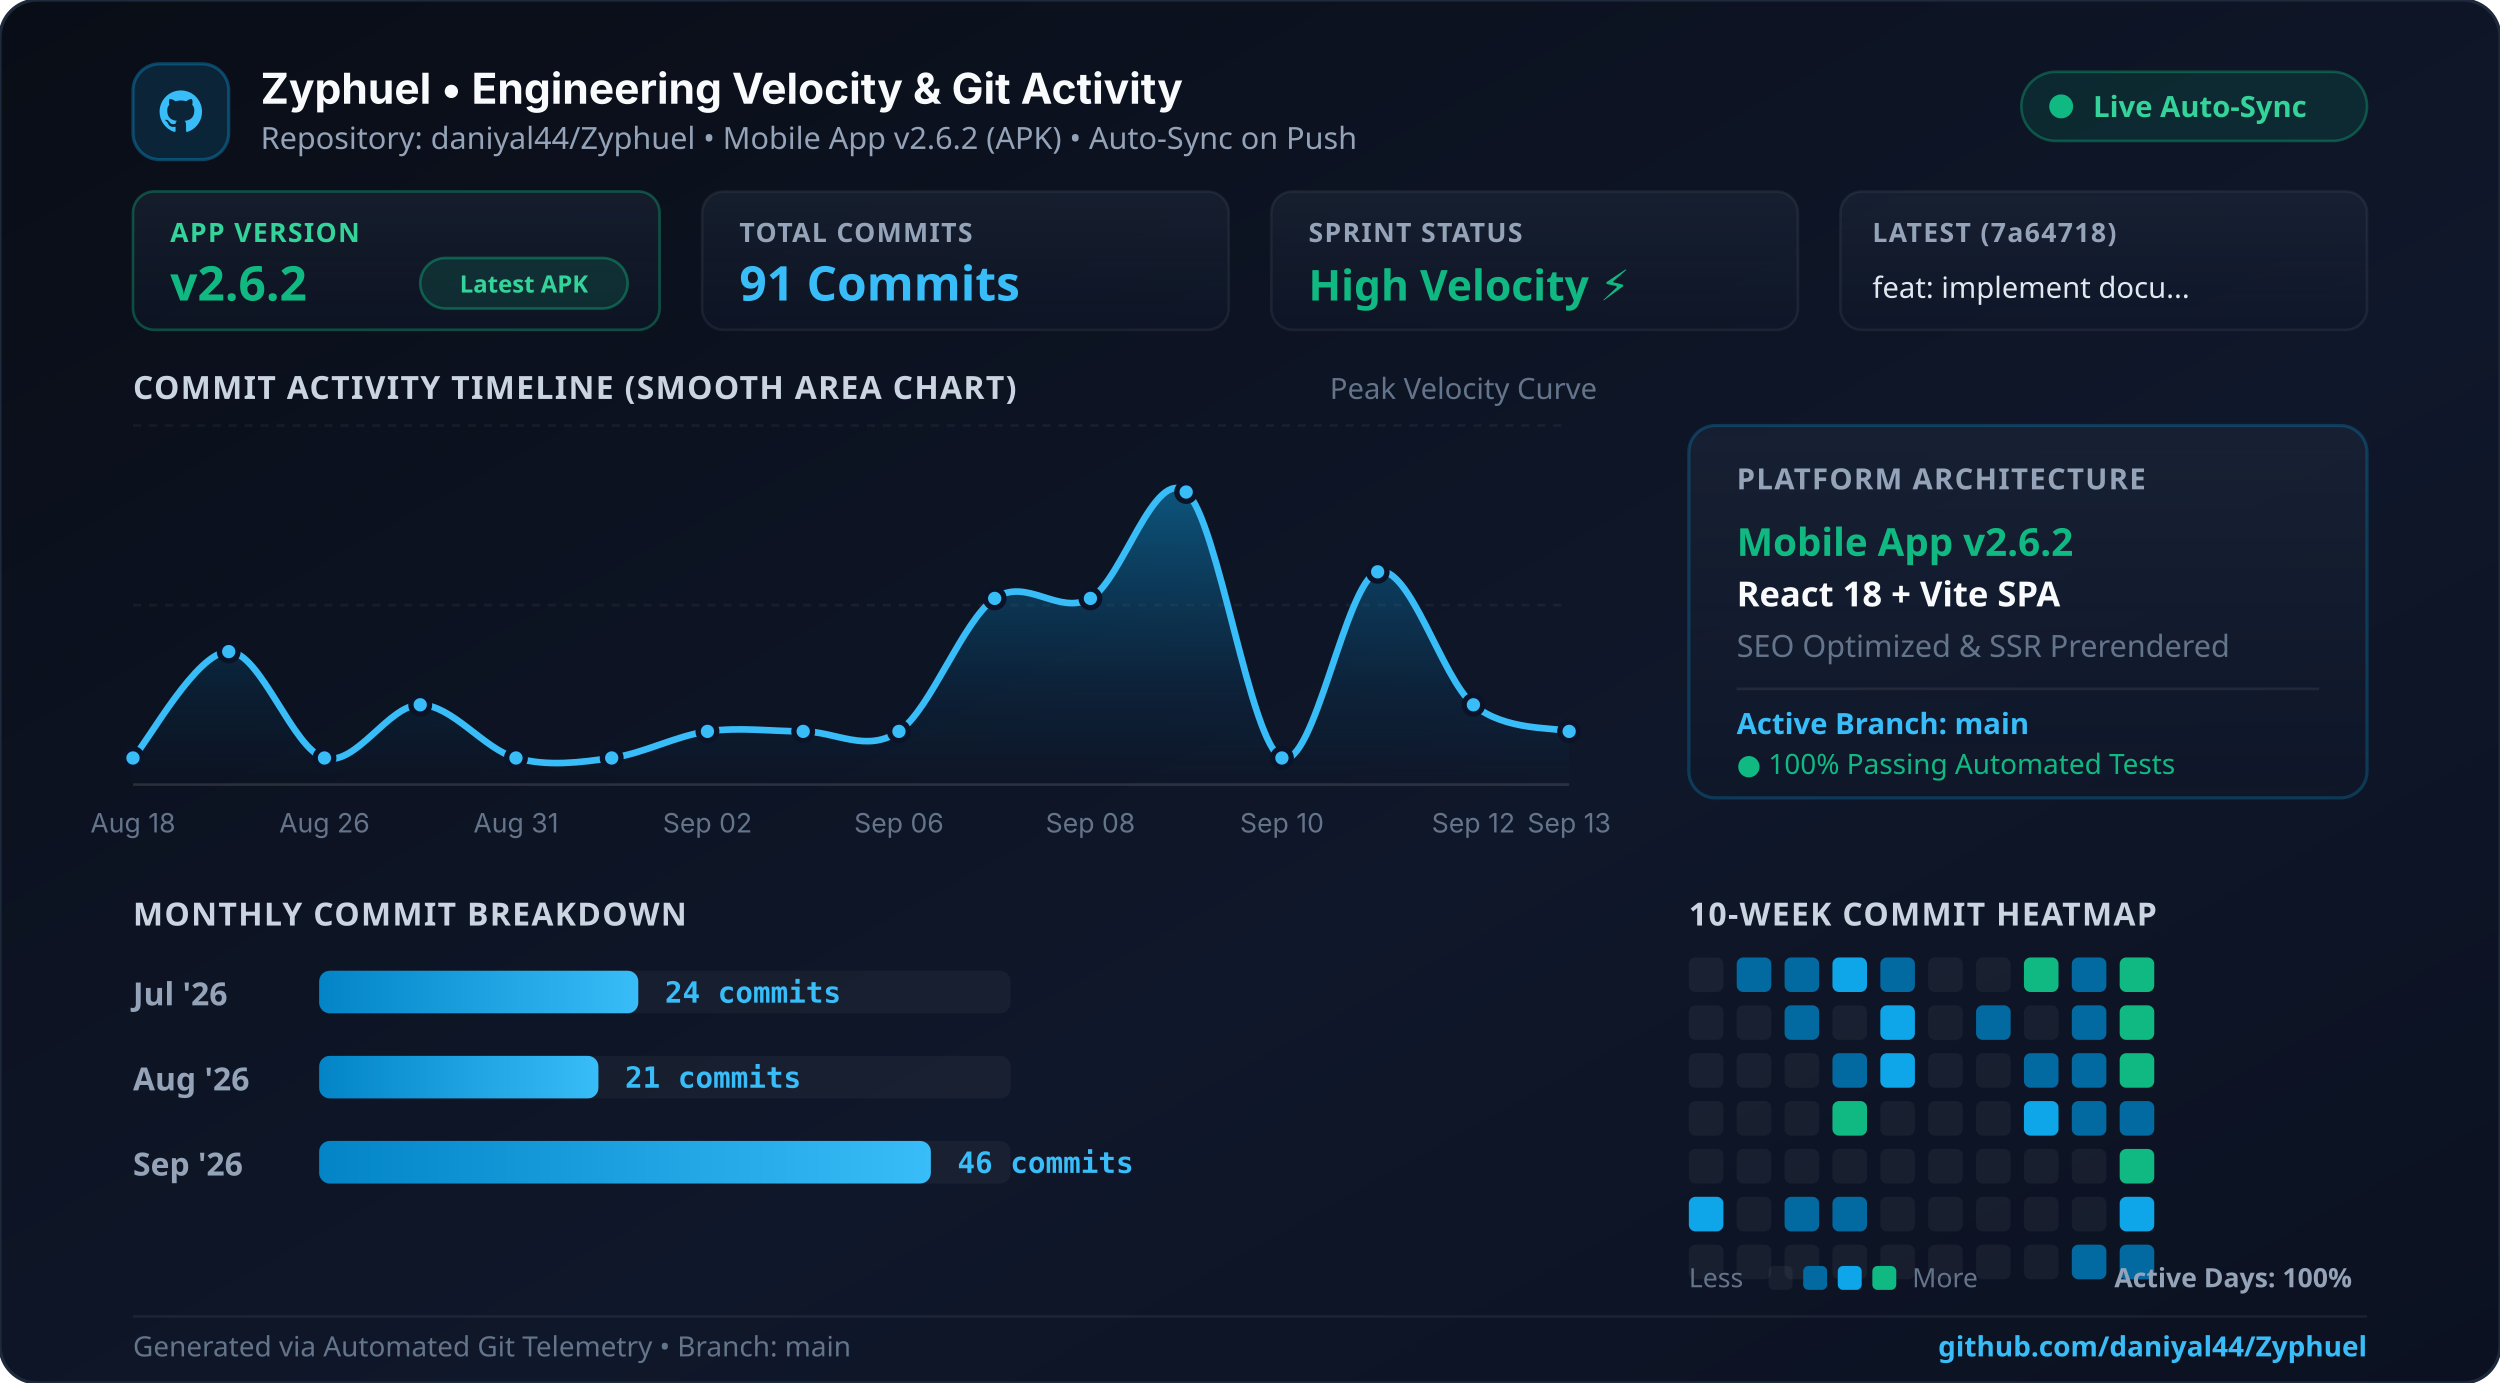
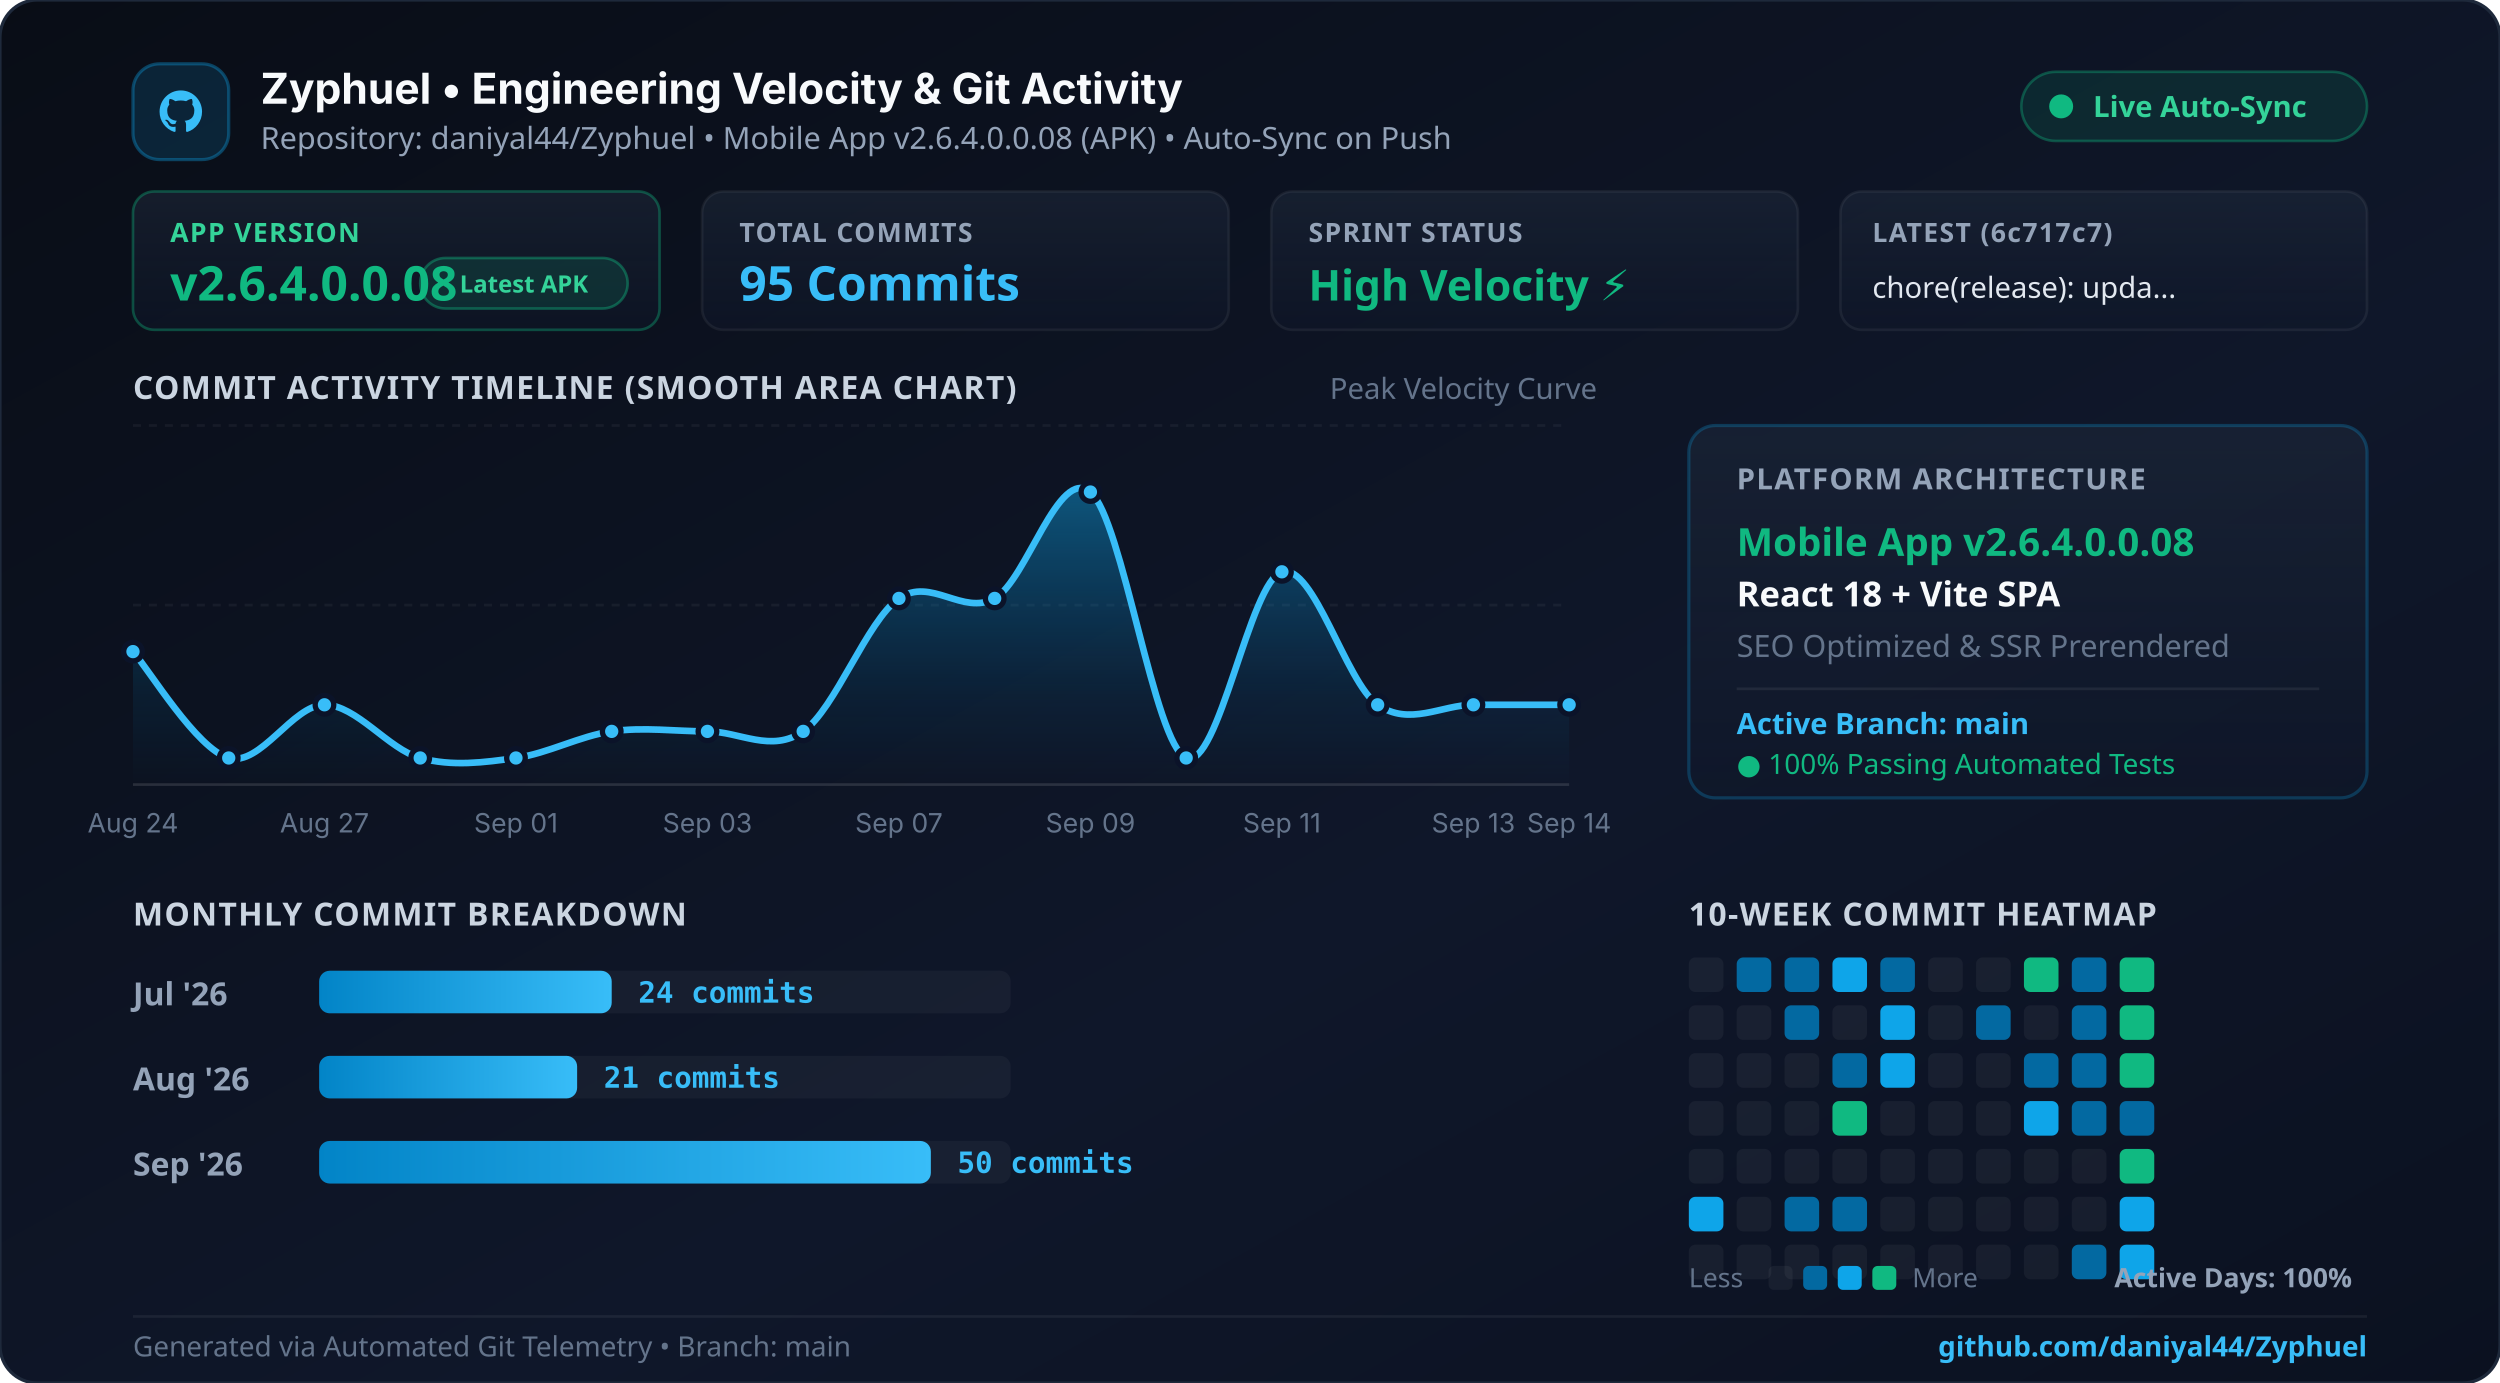
<svg xmlns="http://www.w3.org/2000/svg" width="940" height="520" viewBox="0 0 940 520" fill="none">
  <defs>
    <linearGradient id="bgGrad" x1="0%" y1="0%" x2="100%" y2="100%">
      <stop offset="0%" stop-color="#090d16" />
      <stop offset="60%" stop-color="#0f172a" />
      <stop offset="100%" stop-color="#0b1120" />
    </linearGradient>
    <linearGradient id="cardGrad" x1="0%" y1="0%" x2="0%" y2="100%">
      <stop offset="0%" stop-color="rgba(30, 41, 59, 0.55)" />
      <stop offset="100%" stop-color="rgba(15, 23, 42, 0.45)" />
    </linearGradient>
    <linearGradient id="areaGrad" x1="0%" y1="0%" x2="0%" y2="100%">
      <stop offset="0%" stop-color="#0ea5e9" stop-opacity="0.45" />
      <stop offset="70%" stop-color="#0284c7" stop-opacity="0.1" />
      <stop offset="100%" stop-color="#0284c7" stop-opacity="0.0" />
    </linearGradient>
    <linearGradient id="cyanGrad" x1="0%" y1="0%" x2="100%" y2="0%">
      <stop offset="0%" stop-color="#0284c7" />
      <stop offset="100%" stop-color="#38bdf8" />
    </linearGradient>
    <linearGradient id="topGlow" x1="0%" y1="0%" x2="100%" y2="0%">
      <stop offset="0%" stop-color="#0284c7" stop-opacity="0" />
      <stop offset="40%" stop-color="#38bdf8" stop-opacity="0.9" />
      <stop offset="70%" stop-color="#10b981" stop-opacity="0.8" />
      <stop offset="100%" stop-color="#10b981" stop-opacity="0" />
    </linearGradient>
  </defs>
  <rect width="940" height="520" rx="14" fill="url(#bgGrad)" stroke="#1e293b" stroke-width="1.2" />
  <line x1="60" y1="1.5" x2="880" y2="1.5" stroke="url(#topGlow)" stroke-width="2.5" />
  <g transform="translate(50, 24)">
    <rect width="36" height="36" rx="10" fill="rgba(14, 165, 233, 0.15)" stroke="rgba(14, 165, 233, 0.35)" stroke-width="1.2" />
    <path d="M18 10 C13.58 10 10 13.58 10 18 C10 21.54 12.29 24.53 15.47 25.59 C15.87 25.66 16.02 25.42 16.02 25.21 C16.02 25.02 16.01 24.39 16.01 23.63 C13.79 24.11 13.32 22.68 13.32 22.68 C12.95 21.76 12.43 21.51 12.43 21.51 C11.71 21.01 12.49 21.02 12.49 21.02 C13.28 21.08 13.7 21.84 13.7 21.84 C14.41 23.05 15.56 22.7 16.01 22.5 C16.08 21.99 16.29 21.63 16.51 21.43 C14.73 21.23 12.87 20.54 12.87 17.48 C12.87 16.61 13.18 15.9 13.69 15.34 C13.61 15.14 13.33 14.33 13.77 13.23 C13.77 13.23 14.44 13.01 15.97 14.05 C16.61 13.87 17.29 13.78 17.97 13.78 C18.65 13.78 19.33 13.87 19.97 14.05 C21.5 13.01 22.17 13.23 22.17 13.23 C22.61 14.33 22.33 15.14 22.25 15.34 C22.77 15.9 23.07 16.61 23.07 17.48 C23.07 20.55 21.2 21.23 19.42 21.43 C19.7 21.68 19.96 22.16 19.96 22.9 C19.96 23.95 19.95 24.8 19.95 25.21 C19.95 25.42 20.1 25.67 20.5 25.59 C23.68 24.53 25.97 21.54 25.97 18 C25.97 13.58 22.39 10 18 10 Z" fill="#38bdf8" />
    <text x="48" y="15" fill="#f8fafc" font-family="system-ui, -apple-system, sans-serif" font-size="16" font-weight="700">Zyphuel • Engineering Velocity &amp; Git Activity</text>
-     <text x="48" y="32" fill="#94a3b8" font-family="system-ui, sans-serif" font-size="11.5">Repository: daniyal44/Zyphuel • Mobile App v2.6.2 (APK) • Auto-Sync on Push</text>
+     <text x="48" y="32" fill="#94a3b8" font-family="system-ui, sans-serif" font-size="11.5">Repository: daniyal44/Zyphuel • Mobile App v2.6.4.0.0.08 (APK) • Auto-Sync on Push</text>
    <rect x="710" y="3" width="130" height="26" rx="13" fill="rgba(16, 185, 129, 0.12)" stroke="rgba(16, 185, 129, 0.35)" stroke-width="1" />
    <circle cx="725" cy="16" r="4.5" fill="#10b981" />
    <text x="737" y="20" fill="#34d399" font-family="system-ui, sans-serif" font-size="11" font-weight="700">Live Auto-Sync</text>
  </g>
  <g transform="translate(50, 72)">
    <rect x="0" y="0" width="198" height="52" rx="8" fill="url(#cardGrad)" stroke="rgba(16, 185, 129, 0.35)" />
    <text x="14" y="19" fill="#34d399" font-family="system-ui, sans-serif" font-size="10" font-weight="700" letter-spacing="0.5">APP VERSION</text>
-     <text x="14" y="41" fill="#10b981" font-family="system-ui, sans-serif" font-size="18" font-weight="800">v2.6.2</text>
+     <text x="14" y="41" fill="#10b981" font-family="system-ui, sans-serif" font-size="18" font-weight="800">v2.6.4.0.0.08</text>
    <rect x="108" y="25" width="78" height="19" rx="9.5" fill="rgba(16, 185, 129, 0.15)" stroke="rgba(16, 185, 129, 0.4)" stroke-width="1" />
    <text x="147" y="38" fill="#34d399" font-family="system-ui, sans-serif" font-size="9" font-weight="700" text-anchor="middle">Latest APK</text>
    <rect x="214" y="0" width="198" height="52" rx="8" fill="url(#cardGrad)" stroke="rgba(255,255,255,0.06)" />
    <text x="228" y="19" fill="#94a3b8" font-family="system-ui, sans-serif" font-size="10" font-weight="700" letter-spacing="0.5">TOTAL COMMITS</text>
-     <text x="228" y="41" fill="#38bdf8" font-family="system-ui, sans-serif" font-size="18" font-weight="800">91 Commits</text>
+     <text x="228" y="41" fill="#38bdf8" font-family="system-ui, sans-serif" font-size="18" font-weight="800">95 Commits</text>
    <rect x="428" y="0" width="198" height="52" rx="8" fill="url(#cardGrad)" stroke="rgba(255,255,255,0.06)" />
    <text x="442" y="19" fill="#94a3b8" font-family="system-ui, sans-serif" font-size="10" font-weight="700" letter-spacing="0.5">SPRINT STATUS</text>
    <text x="442" y="41" fill="#10b981" font-family="system-ui, sans-serif" font-size="16" font-weight="800">High Velocity ⚡</text>
    <rect x="642" y="0" width="198" height="52" rx="8" fill="url(#cardGrad)" stroke="rgba(255,255,255,0.06)" />
-     <text x="654" y="19" fill="#94a3b8" font-family="system-ui, sans-serif" font-size="10" font-weight="700" letter-spacing="0.5">LATEST (7a64718)</text>
-     <text x="654" y="40" fill="#e2e8f0" font-family="system-ui, sans-serif" font-size="11" font-weight="500">feat: implement docu...</text>
+     <text x="654" y="19" fill="#94a3b8" font-family="system-ui, sans-serif" font-size="10" font-weight="700" letter-spacing="0.5">LATEST (6c717c7)</text>
+     <text x="654" y="40" fill="#e2e8f0" font-family="system-ui, sans-serif" font-size="11" font-weight="500">chore(release): upda...</text>
  </g>
  <text x="50" y="150" fill="#cbd5e1" font-family="system-ui, sans-serif" font-size="12" font-weight="700" letter-spacing="0.5">COMMIT ACTIVITY TIMELINE (SMOOTH AREA CHART)</text>
  <text x="500" y="150" fill="#64748b" font-family="system-ui, sans-serif" font-size="11">Peak Velocity Curve</text>
  <line x1="50" y1="160" x2="590" y2="160" stroke="rgba(255,255,255,0.05)" stroke-dasharray="3 3" />
  <line x1="50" y1="227.5" x2="590" y2="227.5" stroke="rgba(255,255,255,0.05)" stroke-dasharray="3 3" />
  <line x1="50" y1="295" x2="590" y2="295" stroke="rgba(255,255,255,0.12)" />
-   <path d="M 50.0 285.0 C 56.0 278.3, 74.0 245.0, 86.0 245.0 C 98.0 245.0, 110.0 281.7, 122.0 285.0 C 134.0 288.3, 146.0 265.0, 158.0 265.0 C 170.0 265.0, 182.0 281.7, 194.0 285.0 C 206.0 288.3, 218.0 286.7, 230.0 285.0 C 242.0 283.3, 254.0 276.7, 266.0 275.0 C 278.0 273.3, 290.0 275.0, 302.0 275.0 C 314.0 275.0, 326.0 283.3, 338.0 275.0 C 350.0 266.7, 362.0 233.3, 374.0 225.0 C 386.0 216.7, 398.0 231.7, 410.0 225.0 C 422.0 218.3, 434.0 175.0, 446.0 185.0 C 458.0 195.0, 470.0 280.0, 482.0 285.0 C 494.0 290.0, 506.0 218.3, 518.0 215.0 C 530.0 211.7, 542.0 255.0, 554.0 265.0 C 566.0 275.0, 584.0 273.3, 590.0 275.0 L 590.0 295.0 L 50.0 295.0 Z" fill="url(#areaGrad)" />
-   <path d="M 50.0 285.0 C 56.0 278.3, 74.0 245.0, 86.0 245.0 C 98.0 245.0, 110.0 281.7, 122.0 285.0 C 134.0 288.3, 146.0 265.0, 158.0 265.0 C 170.0 265.0, 182.0 281.7, 194.0 285.0 C 206.0 288.3, 218.0 286.7, 230.0 285.0 C 242.0 283.3, 254.0 276.7, 266.0 275.0 C 278.0 273.3, 290.0 275.0, 302.0 275.0 C 314.0 275.0, 326.0 283.3, 338.0 275.0 C 350.0 266.7, 362.0 233.3, 374.0 225.0 C 386.0 216.7, 398.0 231.7, 410.0 225.0 C 422.0 218.3, 434.0 175.0, 446.0 185.0 C 458.0 195.0, 470.0 280.0, 482.0 285.0 C 494.0 290.0, 506.0 218.3, 518.0 215.0 C 530.0 211.7, 542.0 255.0, 554.0 265.0 C 566.0 275.0, 584.0 273.3, 590.0 275.0" fill="none" stroke="#38bdf8" stroke-width="2.5" stroke-linecap="round" />
-   <circle cx="50.0" cy="285.0" r="3.5" fill="#38bdf8" stroke="#0b1329" stroke-width="2" />
-   <text x="50.0" y="313" fill="#64748b" font-family="system-ui, -apple-system, sans-serif" font-size="10" text-anchor="middle">Aug 18</text>
-   <circle cx="86.0" cy="245.0" r="3.5" fill="#38bdf8" stroke="#0b1329" stroke-width="2" />
-   <circle cx="122.0" cy="285.0" r="3.5" fill="#38bdf8" stroke="#0b1329" stroke-width="2" />
-   <text x="122.0" y="313" fill="#64748b" font-family="system-ui, -apple-system, sans-serif" font-size="10" text-anchor="middle">Aug 26</text>
-   <circle cx="158.0" cy="265.0" r="3.5" fill="#38bdf8" stroke="#0b1329" stroke-width="2" />
+   <path d="M 50.0 245.0 C 56.0 251.7, 74.0 281.7, 86.0 285.0 C 98.0 288.3, 110.0 265.0, 122.0 265.0 C 134.0 265.0, 146.0 281.7, 158.0 285.0 C 170.0 288.3, 182.0 286.7, 194.0 285.0 C 206.0 283.3, 218.0 276.7, 230.0 275.0 C 242.0 273.3, 254.0 275.0, 266.0 275.0 C 278.0 275.0, 290.0 283.3, 302.0 275.0 C 314.0 266.7, 326.0 233.3, 338.0 225.0 C 350.0 216.7, 362.0 231.7, 374.0 225.0 C 386.0 218.3, 398.0 175.0, 410.0 185.0 C 422.0 195.0, 434.0 280.0, 446.0 285.0 C 458.0 290.0, 470.0 218.3, 482.0 215.0 C 494.0 211.7, 506.0 256.7, 518.0 265.0 C 530.0 273.3, 542.0 265.0, 554.0 265.0 C 566.0 265.0, 584.0 265.0, 590.0 265.0 L 590.0 295.0 L 50.0 295.0 Z" fill="url(#areaGrad)" />
+   <path d="M 50.0 245.0 C 56.0 251.7, 74.0 281.7, 86.0 285.0 C 98.0 288.3, 110.0 265.0, 122.0 265.0 C 134.0 265.0, 146.0 281.7, 158.0 285.0 C 170.0 288.3, 182.0 286.7, 194.0 285.0 C 206.0 283.3, 218.0 276.7, 230.0 275.0 C 242.0 273.3, 254.0 275.0, 266.0 275.0 C 278.0 275.0, 290.0 283.3, 302.0 275.0 C 314.0 266.7, 326.0 233.3, 338.0 225.0 C 350.0 216.7, 362.0 231.7, 374.0 225.0 C 386.0 218.3, 398.0 175.0, 410.0 185.0 C 422.0 195.0, 434.0 280.0, 446.0 285.0 C 458.0 290.0, 470.0 218.3, 482.0 215.0 C 494.0 211.7, 506.0 256.7, 518.0 265.0 C 530.0 273.3, 542.0 265.0, 554.0 265.0 C 566.0 265.0, 584.0 265.0, 590.0 265.0" fill="none" stroke="#38bdf8" stroke-width="2.5" stroke-linecap="round" />
+   <circle cx="50.0" cy="245.0" r="3.5" fill="#38bdf8" stroke="#0b1329" stroke-width="2" />
+   <text x="50.0" y="313" fill="#64748b" font-family="system-ui, -apple-system, sans-serif" font-size="10" text-anchor="middle">Aug 24</text>
+   <circle cx="86.0" cy="285.0" r="3.5" fill="#38bdf8" stroke="#0b1329" stroke-width="2" />
+   <circle cx="122.0" cy="265.0" r="3.5" fill="#38bdf8" stroke="#0b1329" stroke-width="2" />
+   <text x="122.0" y="313" fill="#64748b" font-family="system-ui, -apple-system, sans-serif" font-size="10" text-anchor="middle">Aug 27</text>
+   <circle cx="158.0" cy="285.0" r="3.5" fill="#38bdf8" stroke="#0b1329" stroke-width="2" />
  <circle cx="194.0" cy="285.0" r="3.5" fill="#38bdf8" stroke="#0b1329" stroke-width="2" />
-   <text x="194.0" y="313" fill="#64748b" font-family="system-ui, -apple-system, sans-serif" font-size="10" text-anchor="middle">Aug 31</text>
-   <circle cx="230.0" cy="285.0" r="3.5" fill="#38bdf8" stroke="#0b1329" stroke-width="2" />
+   <text x="194.0" y="313" fill="#64748b" font-family="system-ui, -apple-system, sans-serif" font-size="10" text-anchor="middle">Sep 01</text>
+   <circle cx="230.0" cy="275.0" r="3.5" fill="#38bdf8" stroke="#0b1329" stroke-width="2" />
  <circle cx="266.0" cy="275.0" r="3.5" fill="#38bdf8" stroke="#0b1329" stroke-width="2" />
-   <text x="266.0" y="313" fill="#64748b" font-family="system-ui, -apple-system, sans-serif" font-size="10" text-anchor="middle">Sep 02</text>
+   <text x="266.0" y="313" fill="#64748b" font-family="system-ui, -apple-system, sans-serif" font-size="10" text-anchor="middle">Sep 03</text>
  <circle cx="302.0" cy="275.0" r="3.5" fill="#38bdf8" stroke="#0b1329" stroke-width="2" />
-   <circle cx="338.0" cy="275.0" r="3.5" fill="#38bdf8" stroke="#0b1329" stroke-width="2" />
-   <text x="338.0" y="313" fill="#64748b" font-family="system-ui, -apple-system, sans-serif" font-size="10" text-anchor="middle">Sep 06</text>
+   <circle cx="338.0" cy="225.0" r="3.5" fill="#38bdf8" stroke="#0b1329" stroke-width="2" />
+   <text x="338.0" y="313" fill="#64748b" font-family="system-ui, -apple-system, sans-serif" font-size="10" text-anchor="middle">Sep 07</text>
  <circle cx="374.0" cy="225.0" r="3.5" fill="#38bdf8" stroke="#0b1329" stroke-width="2" />
-   <circle cx="410.0" cy="225.0" r="3.5" fill="#38bdf8" stroke="#0b1329" stroke-width="2" />
-   <text x="410.0" y="313" fill="#64748b" font-family="system-ui, -apple-system, sans-serif" font-size="10" text-anchor="middle">Sep 08</text>
-   <circle cx="446.0" cy="185.0" r="3.5" fill="#38bdf8" stroke="#0b1329" stroke-width="2" />
-   <circle cx="482.0" cy="285.0" r="3.5" fill="#38bdf8" stroke="#0b1329" stroke-width="2" />
-   <text x="482.0" y="313" fill="#64748b" font-family="system-ui, -apple-system, sans-serif" font-size="10" text-anchor="middle">Sep 10</text>
-   <circle cx="518.0" cy="215.0" r="3.5" fill="#38bdf8" stroke="#0b1329" stroke-width="2" />
+   <circle cx="410.0" cy="185.0" r="3.5" fill="#38bdf8" stroke="#0b1329" stroke-width="2" />
+   <text x="410.0" y="313" fill="#64748b" font-family="system-ui, -apple-system, sans-serif" font-size="10" text-anchor="middle">Sep 09</text>
+   <circle cx="446.0" cy="285.0" r="3.5" fill="#38bdf8" stroke="#0b1329" stroke-width="2" />
+   <circle cx="482.0" cy="215.0" r="3.5" fill="#38bdf8" stroke="#0b1329" stroke-width="2" />
+   <text x="482.0" y="313" fill="#64748b" font-family="system-ui, -apple-system, sans-serif" font-size="10" text-anchor="middle">Sep 11</text>
+   <circle cx="518.0" cy="265.0" r="3.5" fill="#38bdf8" stroke="#0b1329" stroke-width="2" />
  <circle cx="554.0" cy="265.0" r="3.5" fill="#38bdf8" stroke="#0b1329" stroke-width="2" />
-   <text x="554.0" y="313" fill="#64748b" font-family="system-ui, -apple-system, sans-serif" font-size="10" text-anchor="middle">Sep 12</text>
-   <circle cx="590.0" cy="275.0" r="3.5" fill="#38bdf8" stroke="#0b1329" stroke-width="2" />
-   <text x="590.0" y="313" fill="#64748b" font-family="system-ui, -apple-system, sans-serif" font-size="10" text-anchor="middle">Sep 13</text>
+   <text x="554.0" y="313" fill="#64748b" font-family="system-ui, -apple-system, sans-serif" font-size="10" text-anchor="middle">Sep 13</text>
+   <circle cx="590.0" cy="265.0" r="3.5" fill="#38bdf8" stroke="#0b1329" stroke-width="2" />
+   <text x="590.0" y="313" fill="#64748b" font-family="system-ui, -apple-system, sans-serif" font-size="10" text-anchor="middle">Sep 14</text>
  <g transform="translate(635, 160)">
    <rect width="255" height="140" rx="10" fill="url(#cardGrad)" stroke="rgba(14, 165, 233, 0.25)" stroke-width="1.2" />
    <text x="18" y="24" fill="#94a3b8" font-family="system-ui, sans-serif" font-size="11" font-weight="700" letter-spacing="0.5">PLATFORM ARCHITECTURE</text>
-     <text x="18" y="49" fill="#10b981" font-family="system-ui, sans-serif" font-size="14.5" font-weight="700">Mobile App v2.6.2</text>
+     <text x="18" y="49" fill="#10b981" font-family="system-ui, sans-serif" font-size="14.5" font-weight="700">Mobile App v2.6.4.0.0.08</text>
    <text x="18" y="68" fill="#f8fafc" font-family="system-ui, sans-serif" font-size="13" font-weight="600">React 18 + Vite SPA</text>
    <text x="18" y="87" fill="#64748b" font-family="system-ui, sans-serif" font-size="11.5">SEO Optimized &amp; SSR Prerendered</text>
    <line x1="18" y1="99" x2="237" y2="99" stroke="rgba(255,255,255,0.07)" />
    <text x="18" y="116" fill="#38bdf8" font-family="system-ui, sans-serif" font-size="11" font-weight="600">Active Branch: main</text>
    <text x="18" y="131" fill="#10b981" font-family="system-ui, sans-serif" font-size="10.5">● 100% Passing Automated Tests</text>
  </g>
  <text x="50" y="348" fill="#cbd5e1" font-family="system-ui, sans-serif" font-size="12" font-weight="700" letter-spacing="0.5">MONTHLY COMMIT BREAKDOWN</text>
  <text x="635" y="348" fill="#cbd5e1" font-family="system-ui, sans-serif" font-size="12" font-weight="700" letter-spacing="0.5">10-WEEK COMMIT HEATMAP</text>
  <text x="50" y="378" fill="#94a3b8" font-family="system-ui, sans-serif" font-size="12" font-weight="600">Jul '26</text>
  <rect x="120" y="365" width="260" height="16" rx="4" fill="rgba(255,255,255,0.04)" />
-   <rect x="120" y="365" width="120" height="16" rx="4" fill="url(#cyanGrad)" />
-   <text x="250" y="377" fill="#38bdf8" font-family="monospace" font-size="11" font-weight="700">24 commits</text>
+   <rect x="120" y="365" width="110" height="16" rx="4" fill="url(#cyanGrad)" />
+   <text x="240" y="377" fill="#38bdf8" font-family="monospace" font-size="11" font-weight="700">24 commits</text>
  <text x="50" y="410" fill="#94a3b8" font-family="system-ui, sans-serif" font-size="12" font-weight="600">Aug '26</text>
  <rect x="120" y="397" width="260" height="16" rx="4" fill="rgba(255,255,255,0.04)" />
-   <rect x="120" y="397" width="105" height="16" rx="4" fill="url(#cyanGrad)" />
-   <text x="235" y="409" fill="#38bdf8" font-family="monospace" font-size="11" font-weight="700">21 commits</text>
+   <rect x="120" y="397" width="97" height="16" rx="4" fill="url(#cyanGrad)" />
+   <text x="227" y="409" fill="#38bdf8" font-family="monospace" font-size="11" font-weight="700">21 commits</text>
  <text x="50" y="442" fill="#94a3b8" font-family="system-ui, sans-serif" font-size="12" font-weight="600">Sep '26</text>
  <rect x="120" y="429" width="260" height="16" rx="4" fill="rgba(255,255,255,0.04)" />
  <rect x="120" y="429" width="230" height="16" rx="4" fill="url(#cyanGrad)" />
-   <text x="360" y="441" fill="#38bdf8" font-family="monospace" font-size="11" font-weight="700">46 commits</text>
+   <text x="360" y="441" fill="#38bdf8" font-family="monospace" font-size="11" font-weight="700">50 commits</text>
  <g>
    <rect x="635" y="360" width="13" height="13" rx="2.5" fill="rgba(255,255,255,0.05)" />
    <rect x="635" y="378" width="13" height="13" rx="2.5" fill="rgba(255,255,255,0.05)" />
    <rect x="635" y="396" width="13" height="13" rx="2.5" fill="rgba(255,255,255,0.05)" />
    <rect x="635" y="414" width="13" height="13" rx="2.5" fill="rgba(255,255,255,0.05)" />
    <rect x="635" y="432" width="13" height="13" rx="2.5" fill="rgba(255,255,255,0.05)" />
    <rect x="635" y="450" width="13" height="13" rx="2.5" fill="#0ea5e9" />
    <rect x="635" y="468" width="13" height="13" rx="2.5" fill="rgba(255,255,255,0.05)" />
    <rect x="653" y="360" width="13" height="13" rx="2.5" fill="#0369a1" />
    <rect x="653" y="378" width="13" height="13" rx="2.5" fill="rgba(255,255,255,0.05)" />
    <rect x="653" y="396" width="13" height="13" rx="2.5" fill="rgba(255,255,255,0.05)" />
    <rect x="653" y="414" width="13" height="13" rx="2.5" fill="rgba(255,255,255,0.05)" />
    <rect x="653" y="432" width="13" height="13" rx="2.5" fill="rgba(255,255,255,0.05)" />
    <rect x="653" y="450" width="13" height="13" rx="2.5" fill="rgba(255,255,255,0.05)" />
    <rect x="653" y="468" width="13" height="13" rx="2.5" fill="rgba(255,255,255,0.05)" />
    <rect x="671" y="360" width="13" height="13" rx="2.5" fill="#0369a1" />
    <rect x="671" y="378" width="13" height="13" rx="2.5" fill="#0369a1" />
    <rect x="671" y="396" width="13" height="13" rx="2.5" fill="rgba(255,255,255,0.05)" />
    <rect x="671" y="414" width="13" height="13" rx="2.5" fill="rgba(255,255,255,0.05)" />
    <rect x="671" y="432" width="13" height="13" rx="2.5" fill="rgba(255,255,255,0.05)" />
    <rect x="671" y="450" width="13" height="13" rx="2.5" fill="#0369a1" />
    <rect x="671" y="468" width="13" height="13" rx="2.5" fill="rgba(255,255,255,0.05)" />
    <rect x="689" y="360" width="13" height="13" rx="2.5" fill="#0ea5e9" />
    <rect x="689" y="378" width="13" height="13" rx="2.5" fill="rgba(255,255,255,0.05)" />
    <rect x="689" y="396" width="13" height="13" rx="2.5" fill="#0369a1" />
    <rect x="689" y="414" width="13" height="13" rx="2.5" fill="#10b981" />
    <rect x="689" y="432" width="13" height="13" rx="2.5" fill="rgba(255,255,255,0.05)" />
    <rect x="689" y="450" width="13" height="13" rx="2.5" fill="#0369a1" />
    <rect x="689" y="468" width="13" height="13" rx="2.5" fill="rgba(255,255,255,0.05)" />
    <rect x="707" y="360" width="13" height="13" rx="2.5" fill="#0369a1" />
    <rect x="707" y="378" width="13" height="13" rx="2.5" fill="#0ea5e9" />
    <rect x="707" y="396" width="13" height="13" rx="2.5" fill="#0ea5e9" />
    <rect x="707" y="414" width="13" height="13" rx="2.5" fill="rgba(255,255,255,0.05)" />
    <rect x="707" y="432" width="13" height="13" rx="2.5" fill="rgba(255,255,255,0.05)" />
    <rect x="707" y="450" width="13" height="13" rx="2.5" fill="rgba(255,255,255,0.05)" />
    <rect x="707" y="468" width="13" height="13" rx="2.5" fill="rgba(255,255,255,0.05)" />
    <rect x="725" y="360" width="13" height="13" rx="2.5" fill="rgba(255,255,255,0.05)" />
    <rect x="725" y="378" width="13" height="13" rx="2.5" fill="rgba(255,255,255,0.05)" />
    <rect x="725" y="396" width="13" height="13" rx="2.5" fill="rgba(255,255,255,0.05)" />
    <rect x="725" y="414" width="13" height="13" rx="2.5" fill="rgba(255,255,255,0.05)" />
    <rect x="725" y="432" width="13" height="13" rx="2.5" fill="rgba(255,255,255,0.05)" />
    <rect x="725" y="450" width="13" height="13" rx="2.5" fill="rgba(255,255,255,0.05)" />
    <rect x="725" y="468" width="13" height="13" rx="2.5" fill="rgba(255,255,255,0.05)" />
    <rect x="743" y="360" width="13" height="13" rx="2.5" fill="rgba(255,255,255,0.05)" />
    <rect x="743" y="378" width="13" height="13" rx="2.5" fill="#0369a1" />
    <rect x="743" y="396" width="13" height="13" rx="2.5" fill="rgba(255,255,255,0.05)" />
    <rect x="743" y="414" width="13" height="13" rx="2.5" fill="rgba(255,255,255,0.05)" />
    <rect x="743" y="432" width="13" height="13" rx="2.5" fill="rgba(255,255,255,0.05)" />
    <rect x="743" y="450" width="13" height="13" rx="2.5" fill="rgba(255,255,255,0.05)" />
    <rect x="743" y="468" width="13" height="13" rx="2.5" fill="rgba(255,255,255,0.05)" />
    <rect x="761" y="360" width="13" height="13" rx="2.5" fill="#10b981" />
    <rect x="761" y="378" width="13" height="13" rx="2.5" fill="rgba(255,255,255,0.05)" />
    <rect x="761" y="396" width="13" height="13" rx="2.5" fill="#0369a1" />
    <rect x="761" y="414" width="13" height="13" rx="2.5" fill="#0ea5e9" />
    <rect x="761" y="432" width="13" height="13" rx="2.5" fill="rgba(255,255,255,0.05)" />
    <rect x="761" y="450" width="13" height="13" rx="2.5" fill="rgba(255,255,255,0.05)" />
    <rect x="761" y="468" width="13" height="13" rx="2.5" fill="rgba(255,255,255,0.05)" />
    <rect x="779" y="360" width="13" height="13" rx="2.5" fill="#0369a1" />
    <rect x="779" y="378" width="13" height="13" rx="2.5" fill="#0369a1" />
    <rect x="779" y="396" width="13" height="13" rx="2.5" fill="#0369a1" />
    <rect x="779" y="414" width="13" height="13" rx="2.5" fill="#0369a1" />
    <rect x="779" y="432" width="13" height="13" rx="2.5" fill="rgba(255,255,255,0.05)" />
    <rect x="779" y="450" width="13" height="13" rx="2.5" fill="rgba(255,255,255,0.05)" />
    <rect x="779" y="468" width="13" height="13" rx="2.5" fill="#0369a1" />
    <rect x="797" y="360" width="13" height="13" rx="2.5" fill="#10b981" />
    <rect x="797" y="378" width="13" height="13" rx="2.5" fill="#10b981" />
    <rect x="797" y="396" width="13" height="13" rx="2.5" fill="#10b981" />
    <rect x="797" y="414" width="13" height="13" rx="2.5" fill="#0369a1" />
    <rect x="797" y="432" width="13" height="13" rx="2.5" fill="#10b981" />
    <rect x="797" y="450" width="13" height="13" rx="2.5" fill="#0ea5e9" />
-     <rect x="797" y="468" width="13" height="13" rx="2.5" fill="#0369a1" />
+     <rect x="797" y="468" width="13" height="13" rx="2.5" fill="#0ea5e9" />
    <g transform="translate(635, 475)">
      <text x="0" y="9" fill="#64748b" font-family="system-ui, sans-serif" font-size="10">Less</text>
      <rect x="30" y="1" width="9" height="9" rx="2" fill="rgba(255,255,255,0.05)" />
      <rect x="43" y="1" width="9" height="9" rx="2" fill="#0369a1" />
      <rect x="56" y="1" width="9" height="9" rx="2" fill="#0ea5e9" />
      <rect x="69" y="1" width="9" height="9" rx="2" fill="#10b981" />
      <text x="84" y="9" fill="#64748b" font-family="system-ui, sans-serif" font-size="10">More</text>
      <text x="160" y="9" fill="#94a3b8" font-family="system-ui, sans-serif" font-size="10" font-weight="600">Active Days: 100%</text>
    </g>
  </g>
  <line x1="50" y1="495" x2="890" y2="495" stroke="rgba(255,255,255,0.06)" />
  <text x="50" y="510" fill="#64748b" font-family="system-ui, sans-serif" font-size="10.5">Generated via Automated Git Telemetry • Branch: main</text>
  <text x="890" y="510" fill="#38bdf8" font-family="system-ui, sans-serif" font-size="10.5" font-weight="600" text-anchor="end">github.com/daniyal44/Zyphuel</text>
</svg>
